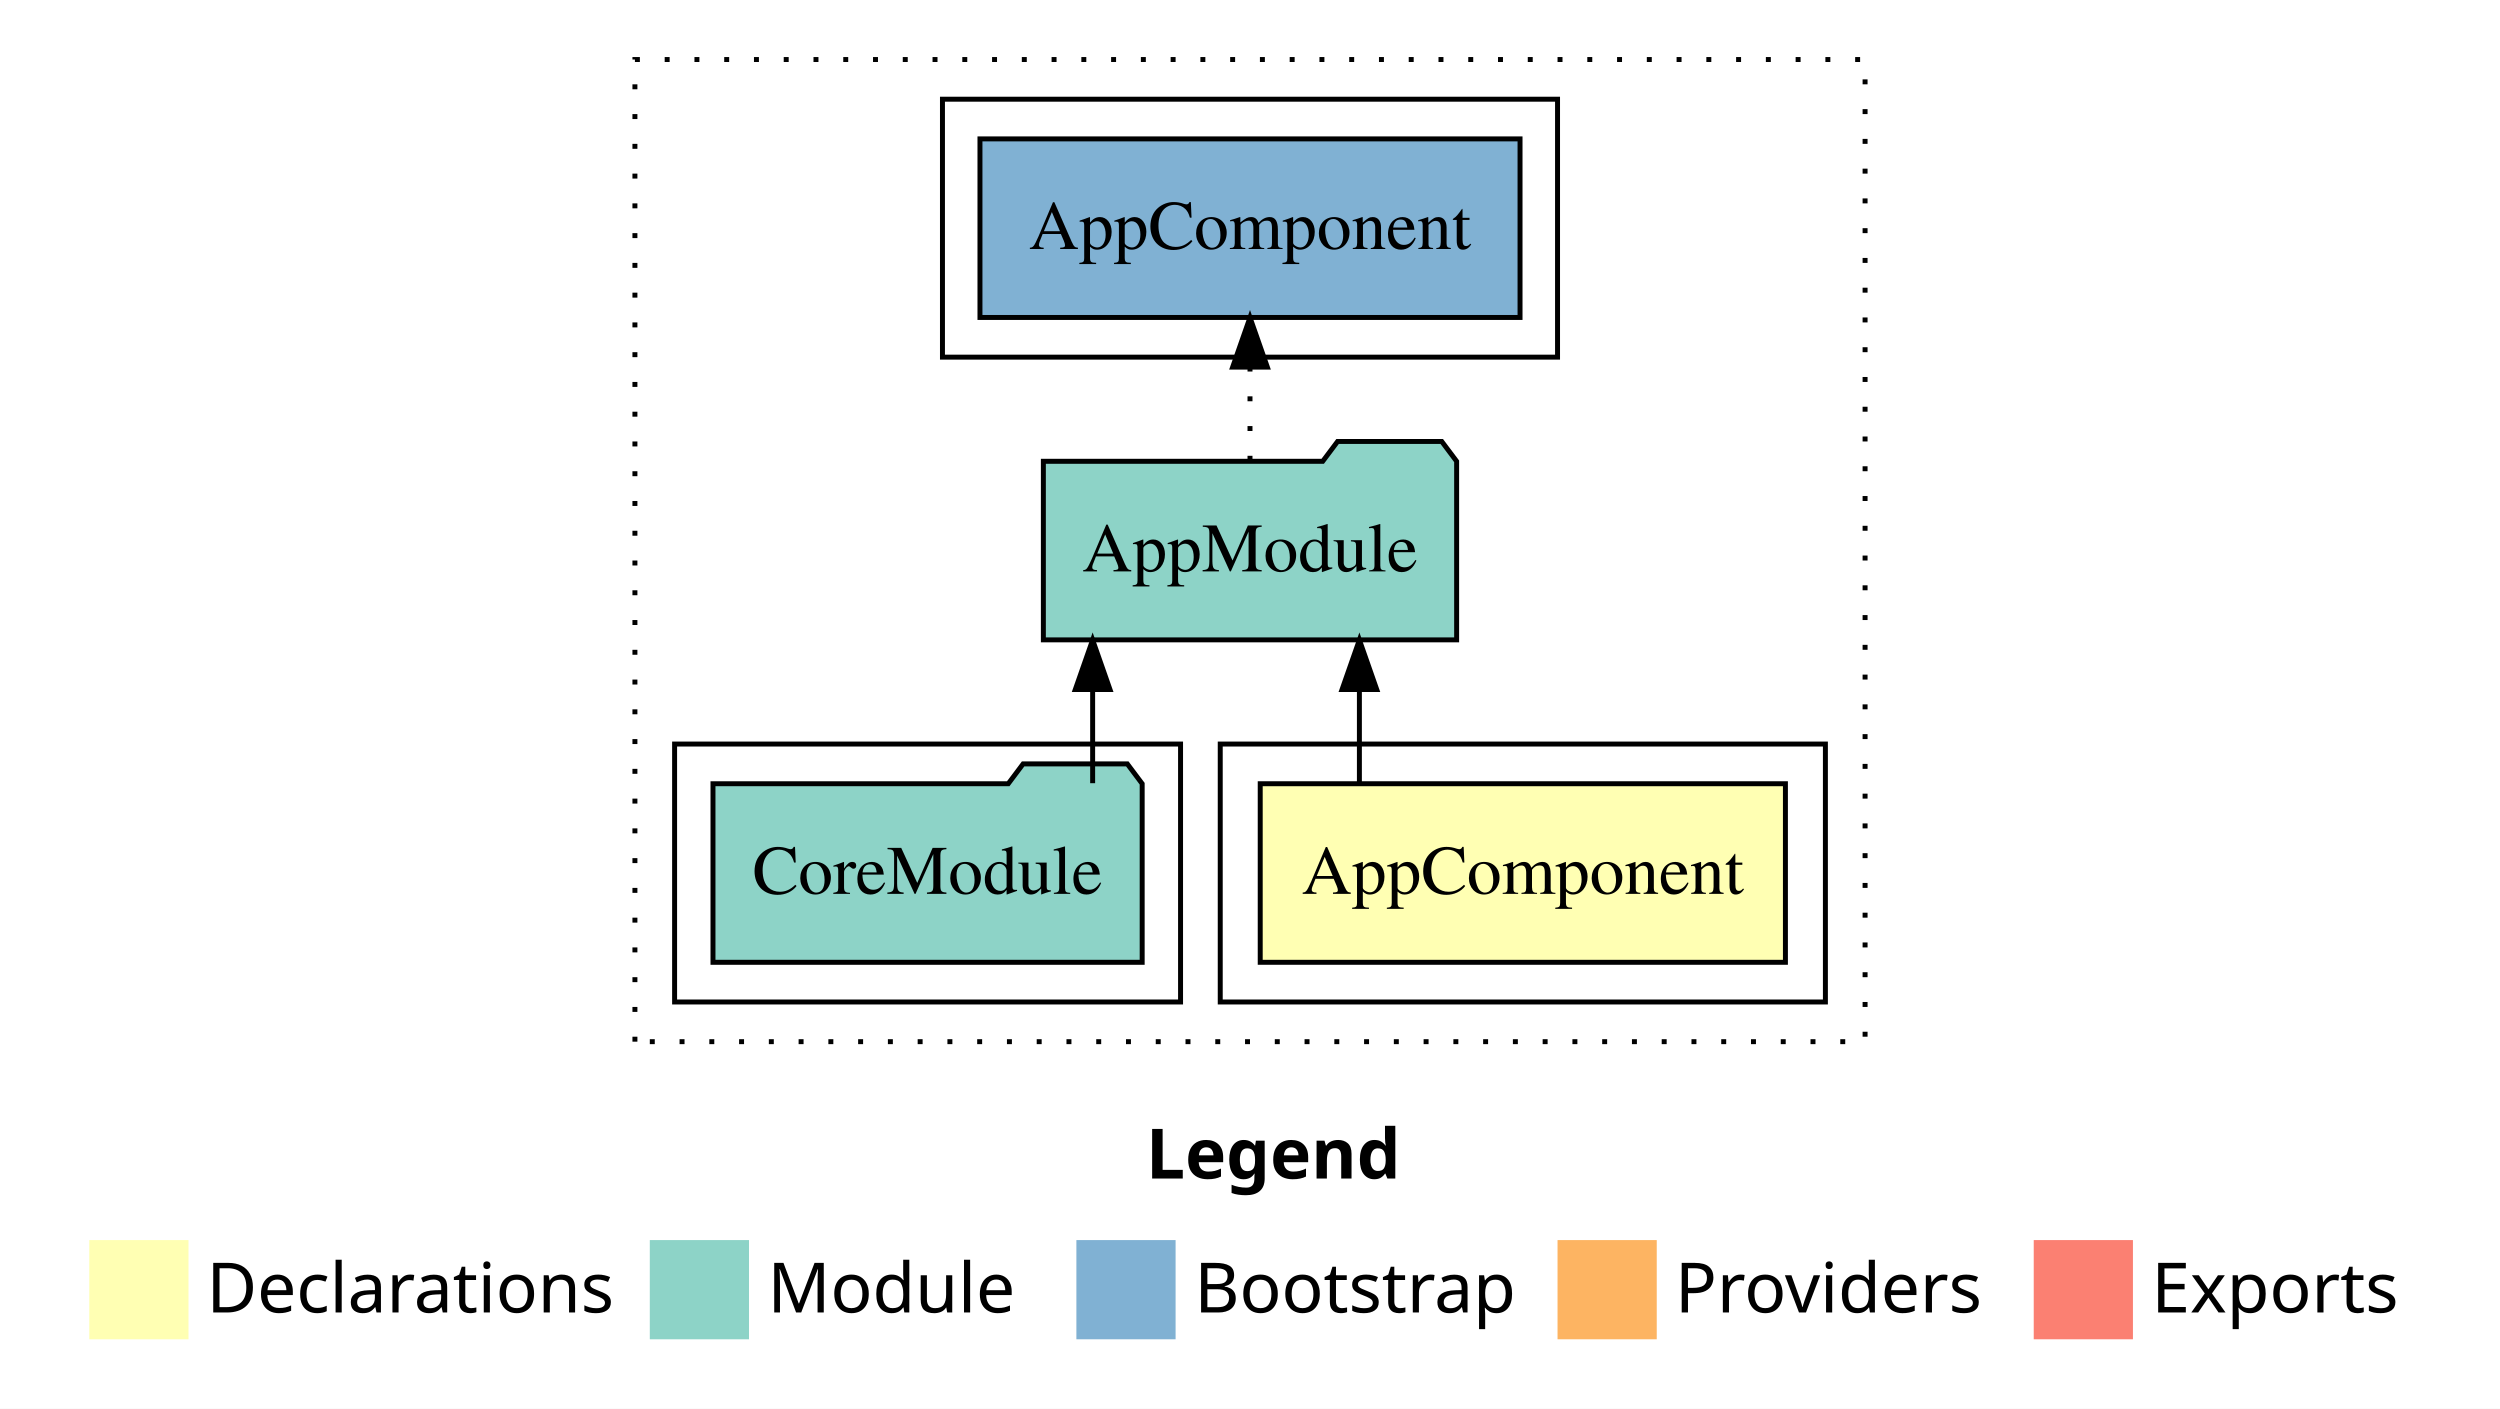
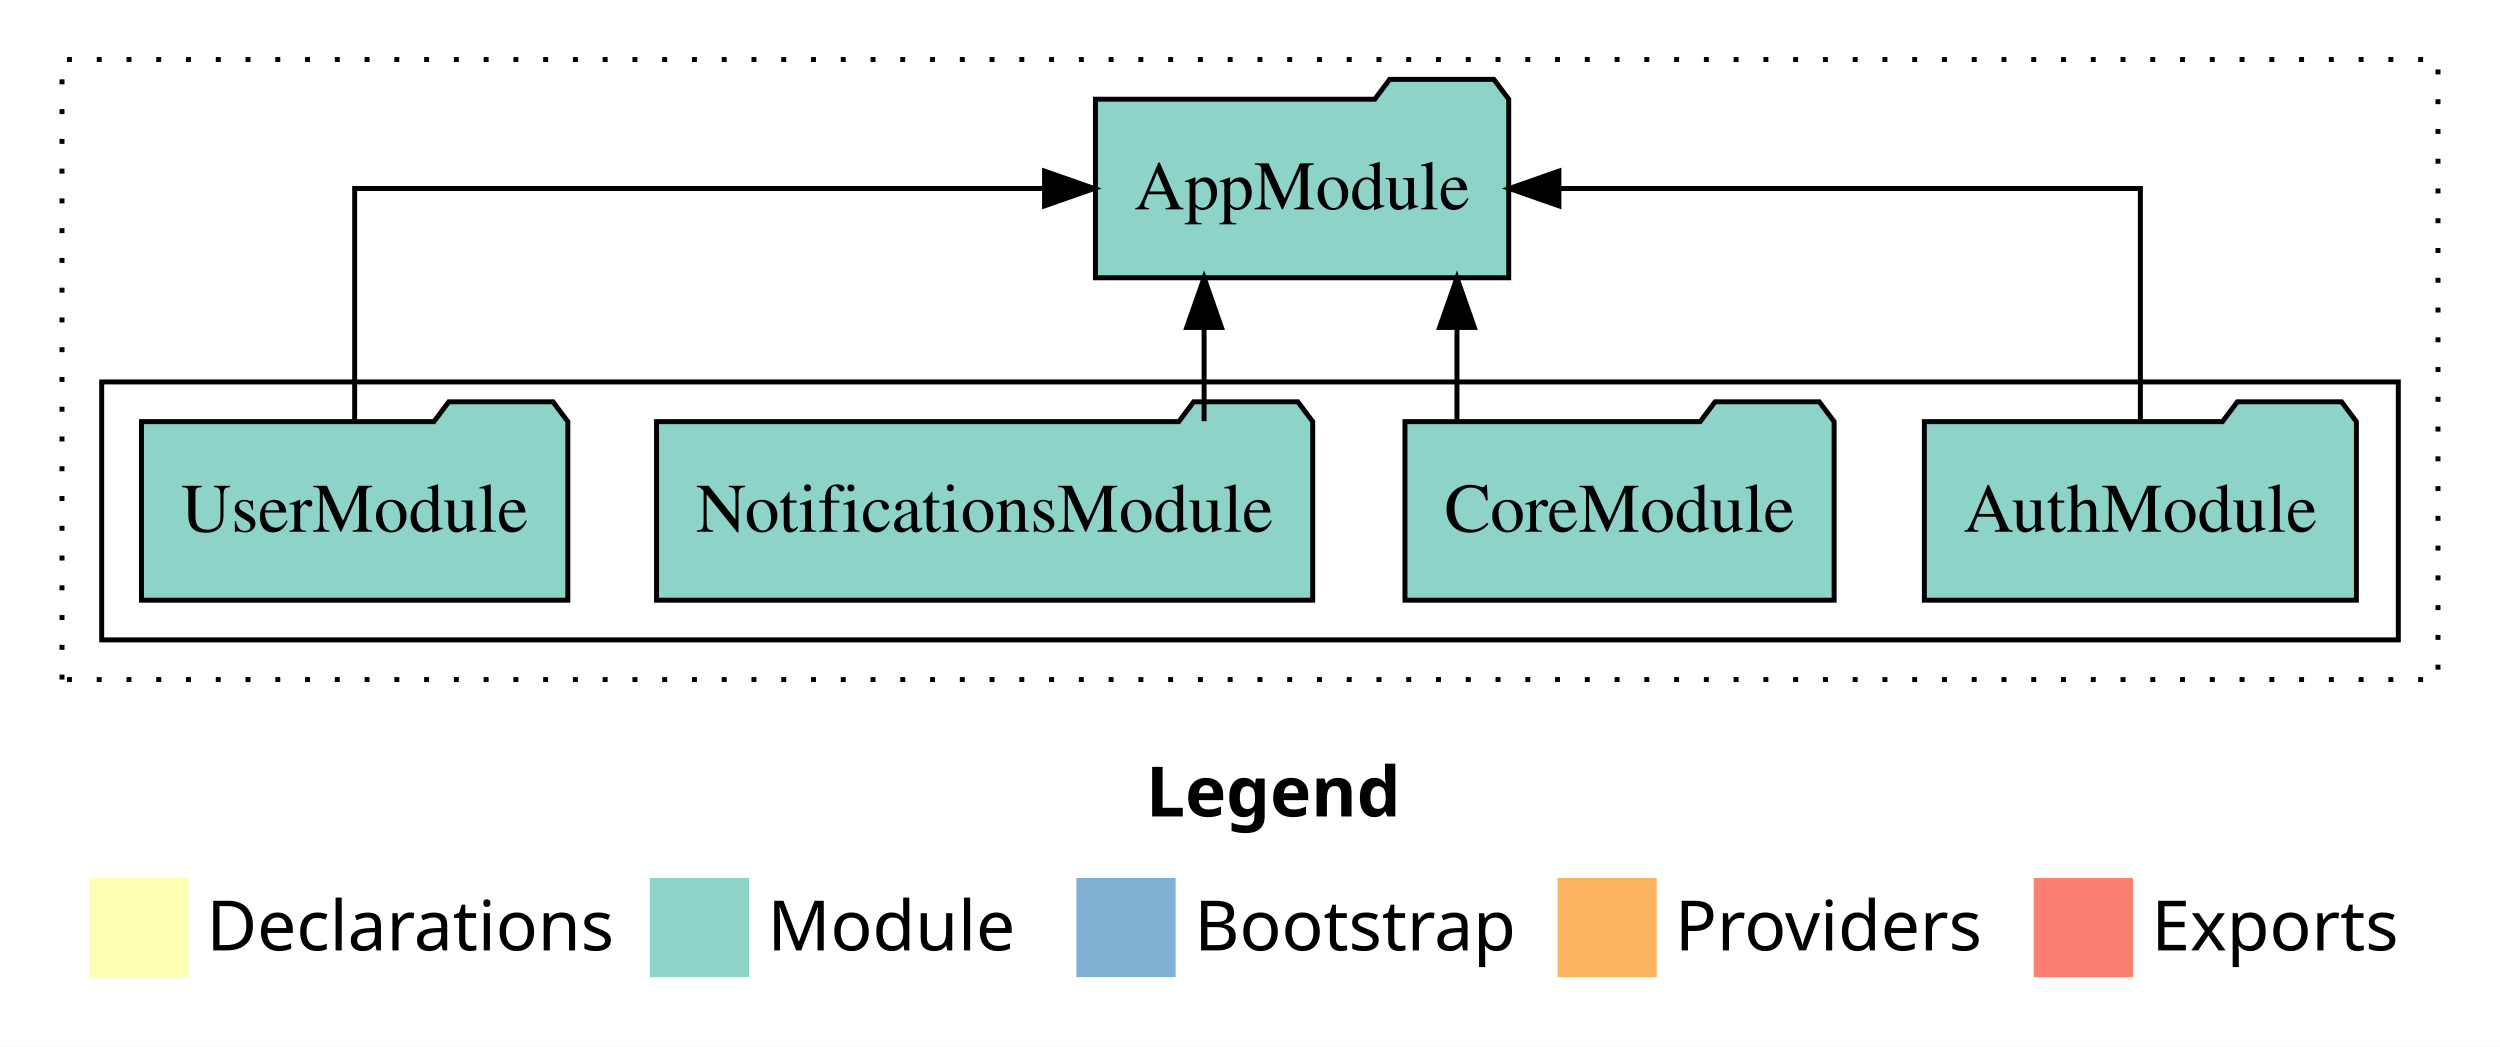
- <svg xmlns="http://www.w3.org/2000/svg" width="504pt" height="284pt" viewBox="0.00 0.00 504.00 284.00">
-   <g id="graph0" class="graph" transform="scale(1 1) rotate(0) translate(4 280)">
-     <polygon fill="#ffffff" stroke="transparent" points="-4,4 -4,-280 500,-280 500,4 -4,4" />
+ <svg xmlns="http://www.w3.org/2000/svg" width="504pt" height="211pt" viewBox="0.00 0.00 504.00 211.00">
+   <g id="graph0" class="graph" transform="scale(1 1) rotate(0) translate(4 207)">
+     <polygon fill="#ffffff" stroke="transparent" points="-4,4 -4,-207 500,-207 500,4 -4,4" />
    <text text-anchor="start" x="227.009" y="-42.4" font-family="sans-serif" font-weight="bold" font-size="14.00" fill="#000000">Legend</text>
    <polygon fill="#ffffb3" stroke="transparent" points="14,-10 14,-30 34,-30 34,-10 14,-10" />
    <text text-anchor="start" x="37.629" y="-15.4" font-family="sans-serif" font-size="14.00" fill="#000000">  Declarations</text>
    <polygon fill="#8dd3c7" stroke="transparent" points="127,-10 127,-30 147,-30 147,-10 127,-10" />
    <text text-anchor="start" x="150.725" y="-15.4" font-family="sans-serif" font-size="14.00" fill="#000000">  Module</text>
    <polygon fill="#80b1d3" stroke="transparent" points="213,-10 213,-30 233,-30 233,-10 213,-10" />
    <text text-anchor="start" x="236.781" y="-15.4" font-family="sans-serif" font-size="14.00" fill="#000000">  Bootstrap</text>
    <polygon fill="#fdb462" stroke="transparent" points="310,-10 310,-30 330,-30 330,-10 310,-10" />
    <text text-anchor="start" x="333.673" y="-15.4" font-family="sans-serif" font-size="14.00" fill="#000000">  Providers</text>
    <polygon fill="#fb8072" stroke="transparent" points="406,-10 406,-30 426,-30 426,-10 406,-10" />
    <text text-anchor="start" x="429.726" y="-15.4" font-family="sans-serif" font-size="14.00" fill="#000000">  Exports</text>
    <g id="clust1" class="cluster">
-       <polygon fill="none" stroke="#000000" stroke-dasharray="1,5" points="124,-70 124,-268 372,-268 372,-70 124,-70" />
+       <polygon fill="none" stroke="#000000" stroke-dasharray="1,5" points="8.5,-70 8.5,-195 487.5,-195 487.5,-70 8.5,-70" />
    </g>
-     <g id="clust2" class="cluster">
-       <polygon fill="none" stroke="#000000" points="242,-78 242,-130 364,-130 364,-78 242,-78" />
-     </g>
-     <g id="clust4" class="cluster">
-       <polygon fill="none" stroke="#000000" points="132,-78 132,-130 234,-130 234,-78 132,-78" />
-     </g>
-     <g id="clust6" class="cluster">
-       <polygon fill="none" stroke="#000000" points="186,-208 186,-260 310,-260 310,-208 186,-208" />
+     <g id="clust3" class="cluster">
+       <polygon fill="none" stroke="#000000" points="16.5,-78 16.5,-130 479.5,-130 479.5,-78 16.5,-78" />
    </g>
    <g id="node1" class="node">
-       <polygon fill="#ffffb3" stroke="#000000" points="355.94,-122 250.06,-122 250.06,-86 355.94,-86 355.94,-122" />
-       <text text-anchor="middle" x="303" y="-99.8" font-family="Times,serif" font-size="14.00" fill="#000000">AppComponent</text>
+       <polygon fill="#8dd3c7" stroke="#000000" points="471.048,-122 468.048,-126 447.048,-126 444.048,-122 383.952,-122 383.952,-86 471.048,-86 471.048,-122" />
+       <text text-anchor="middle" x="427.5" y="-99.8" font-family="Times,serif" font-size="14.00" fill="#000000">AuthModule</text>
+     </g>
+     <g id="node5" class="node">
+       <polygon fill="#8dd3c7" stroke="#000000" points="300.157,-187 297.157,-191 276.157,-191 273.157,-187 216.843,-187 216.843,-151 300.157,-151 300.157,-187" />
+       <text text-anchor="middle" x="258.5" y="-164.8" font-family="Times,serif" font-size="14.00" fill="#000000">AppModule</text>
+     </g>
+     <g id="edge1" class="edge">
+       <path fill="none" stroke="#000000" d="M427.5,-122.106C427.5,-141.339 427.5,-169 427.5,-169 427.5,-169 310.275,-169 310.275,-169" />
+       <polygon fill="#000000" stroke="#000000" points="310.275,-165.5 300.275,-169 310.275,-172.5 310.275,-165.5" />
    </g>
    <g id="node2" class="node">
-       <polygon fill="#8dd3c7" stroke="#000000" points="289.657,-187 286.657,-191 265.657,-191 262.657,-187 206.343,-187 206.343,-151 289.657,-151 289.657,-187" />
-       <text text-anchor="middle" x="248" y="-164.8" font-family="Times,serif" font-size="14.00" fill="#000000">AppModule</text>
+       <polygon fill="#8dd3c7" stroke="#000000" points="365.762,-122 362.762,-126 341.762,-126 338.762,-122 279.238,-122 279.238,-86 365.762,-86 365.762,-122" />
+       <text text-anchor="middle" x="322.5" y="-99.8" font-family="Times,serif" font-size="14.00" fill="#000000">CoreModule</text>
    </g>
-     <g id="edge1" class="edge">
-       <path fill="none" stroke="#000000" d="M270.054,-122.106C270.054,-122.106 270.054,-140.991 270.054,-140.991" />
-       <polygon fill="#000000" stroke="#000000" points="266.554,-140.991 270.054,-150.991 273.554,-140.991 266.554,-140.991" />
+     <g id="edge2" class="edge">
+       <path fill="none" stroke="#000000" d="M289.724,-122.106C289.724,-122.106 289.724,-140.991 289.724,-140.991" />
+       <polygon fill="#000000" stroke="#000000" points="286.224,-140.991 289.724,-150.991 293.224,-140.991 286.224,-140.991" />
+     </g>
+     <g id="node3" class="node">
+       <polygon fill="#8dd3c7" stroke="#000000" points="260.644,-122 257.644,-126 236.644,-126 233.644,-122 128.356,-122 128.356,-86 260.644,-86 260.644,-122" />
+       <text text-anchor="middle" x="194.5" y="-99.8" font-family="Times,serif" font-size="14.00" fill="#000000">NotificationsModule</text>
+     </g>
+     <g id="edge3" class="edge">
+       <path fill="none" stroke="#000000" d="M238.747,-122.106C238.747,-122.106 238.747,-140.991 238.747,-140.991" />
+       <polygon fill="#000000" stroke="#000000" points="235.247,-140.991 238.747,-150.991 242.247,-140.991 235.247,-140.991" />
    </g>
    <g id="node4" class="node">
-       <polygon fill="#80b1d3" stroke="#000000" points="302.439,-252 193.561,-252 193.561,-216 302.439,-216 302.439,-252" />
-       <text text-anchor="middle" x="248" y="-229.8" font-family="Times,serif" font-size="14.00" fill="#000000">AppComponent </text>
+       <polygon fill="#8dd3c7" stroke="#000000" points="110.476,-122 107.476,-126 86.476,-126 83.476,-122 24.524,-122 24.524,-86 110.476,-86 110.476,-122" />
+       <text text-anchor="middle" x="67.5" y="-99.8" font-family="Times,serif" font-size="14.00" fill="#000000">UserModule</text>
    </g>
-     <g id="edge3" class="edge">
-       <path fill="none" stroke="#000000" stroke-dasharray="1,5" d="M248,-187.106C248,-187.106 248,-205.991 248,-205.991" />
-       <polygon fill="#000000" stroke="#000000" points="244.5,-205.991 248,-215.991 251.5,-205.991 244.5,-205.991" />
-     </g>
-     <g id="node3" class="node">
-       <polygon fill="#8dd3c7" stroke="#000000" points="226.262,-122 223.262,-126 202.262,-126 199.262,-122 139.738,-122 139.738,-86 226.262,-86 226.262,-122" />
-       <text text-anchor="middle" x="183" y="-99.8" font-family="Times,serif" font-size="14.00" fill="#000000">CoreModule</text>
-     </g>
-     <g id="edge2" class="edge">
-       <path fill="none" stroke="#000000" d="M216.276,-122.106C216.276,-122.106 216.276,-140.991 216.276,-140.991" />
-       <polygon fill="#000000" stroke="#000000" points="212.776,-140.991 216.276,-150.991 219.776,-140.991 212.776,-140.991" />
+     <g id="edge4" class="edge">
+       <path fill="none" stroke="#000000" d="M67.5,-122.106C67.5,-141.339 67.5,-169 67.5,-169 67.5,-169 206.584,-169 206.584,-169" />
+       <polygon fill="#000000" stroke="#000000" points="206.584,-172.5 216.584,-169 206.584,-165.5 206.584,-172.5" />
    </g>
  </g>
</svg>
